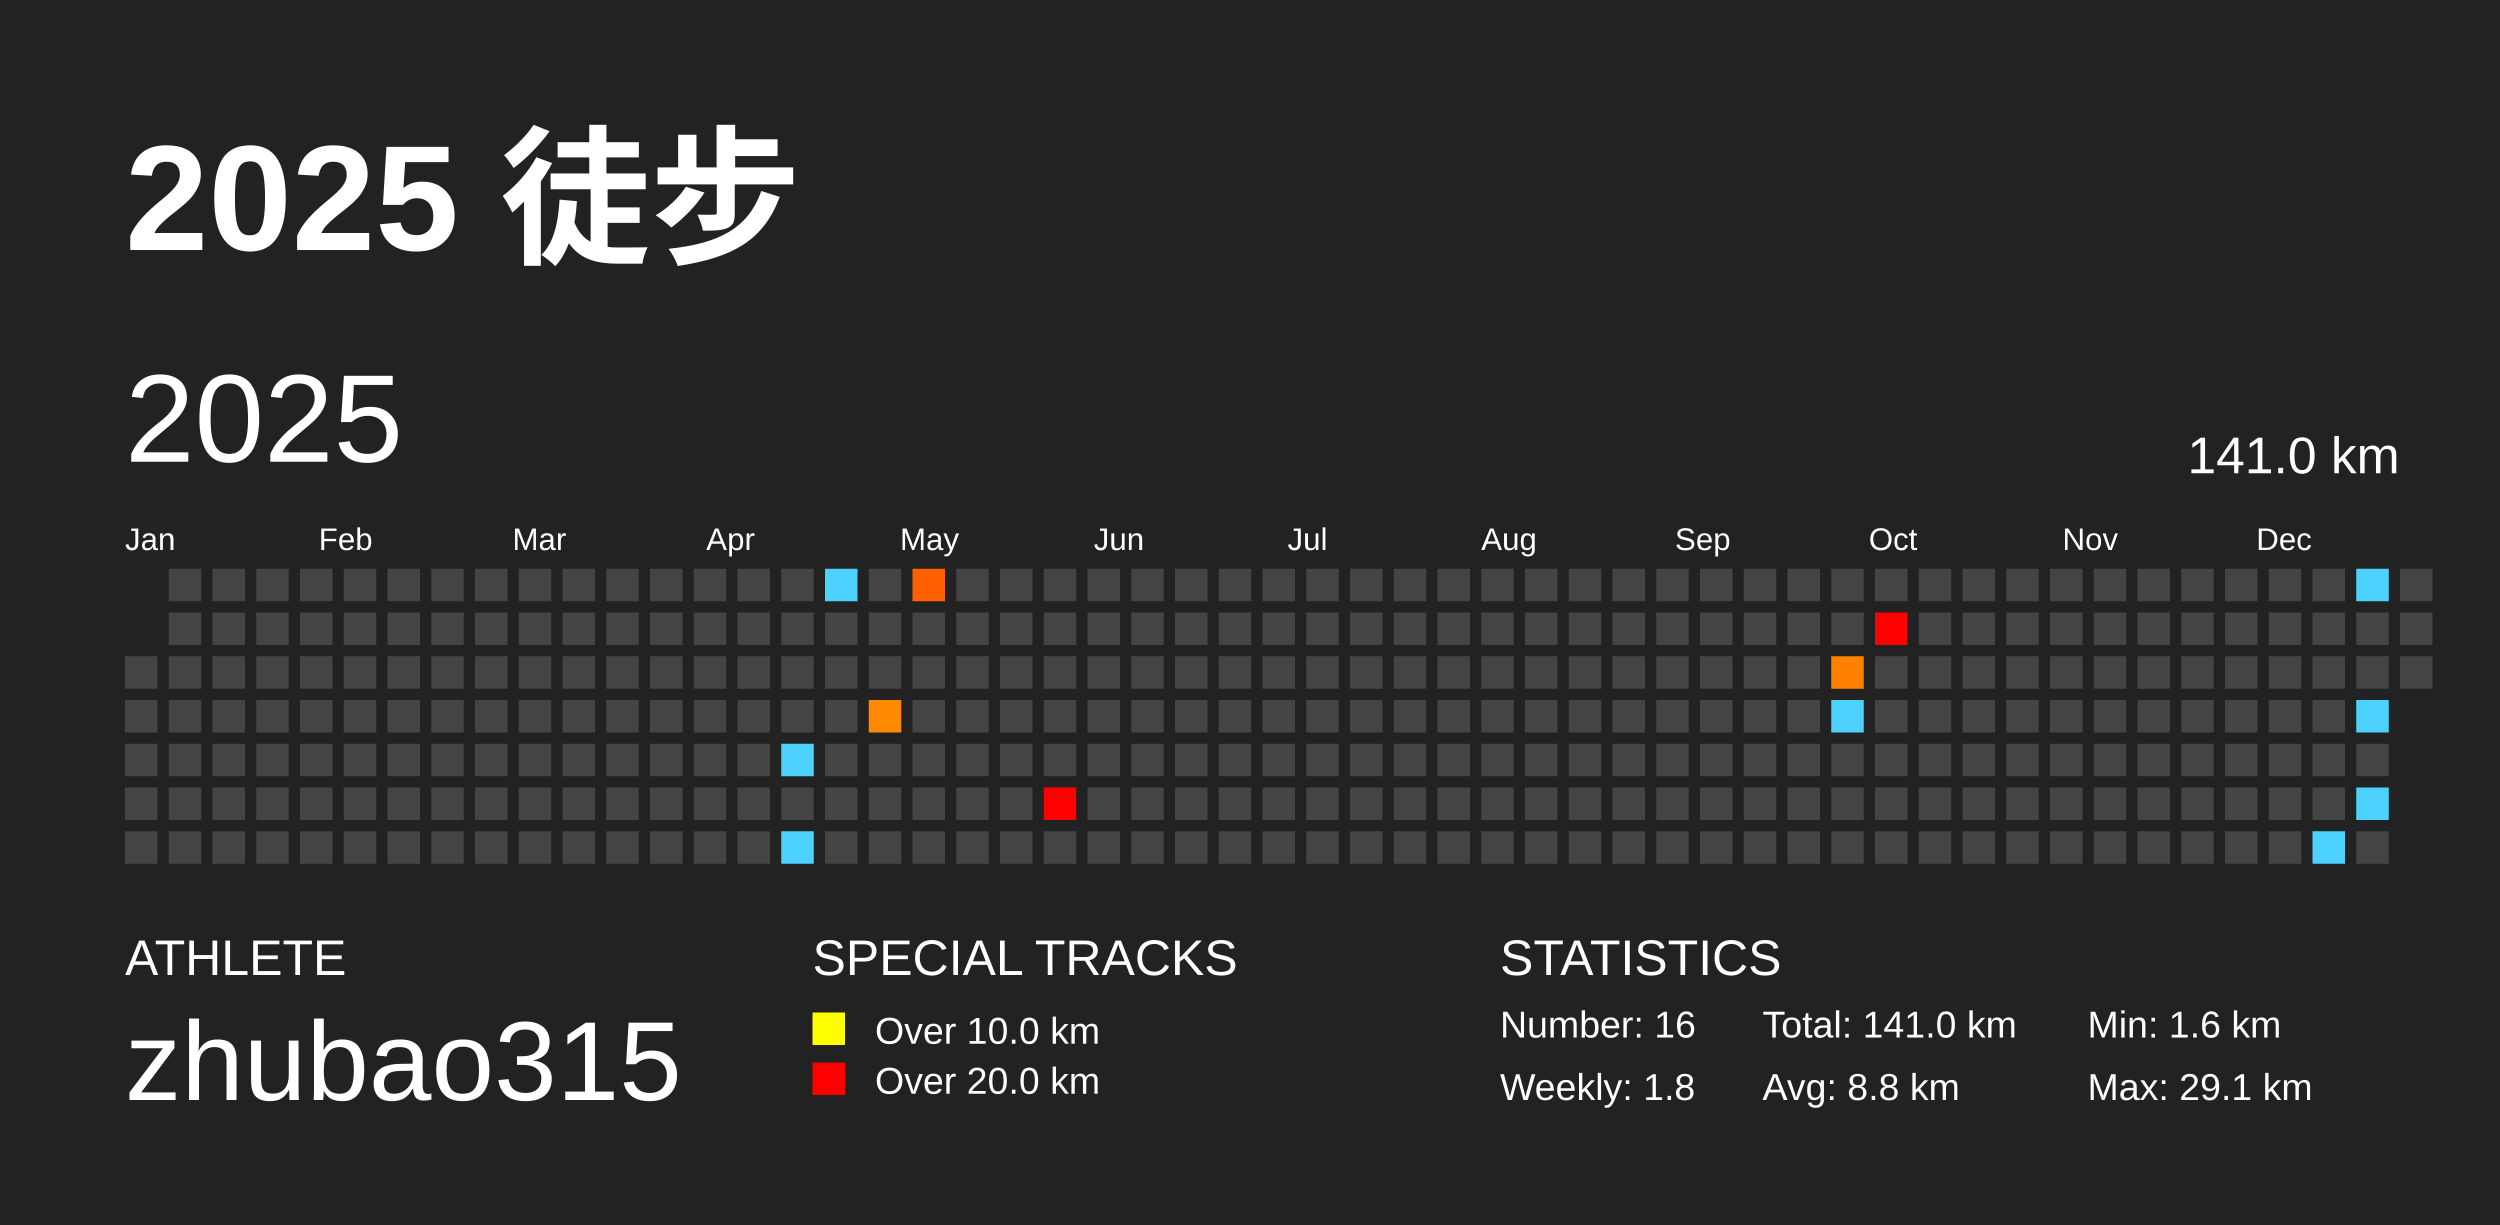
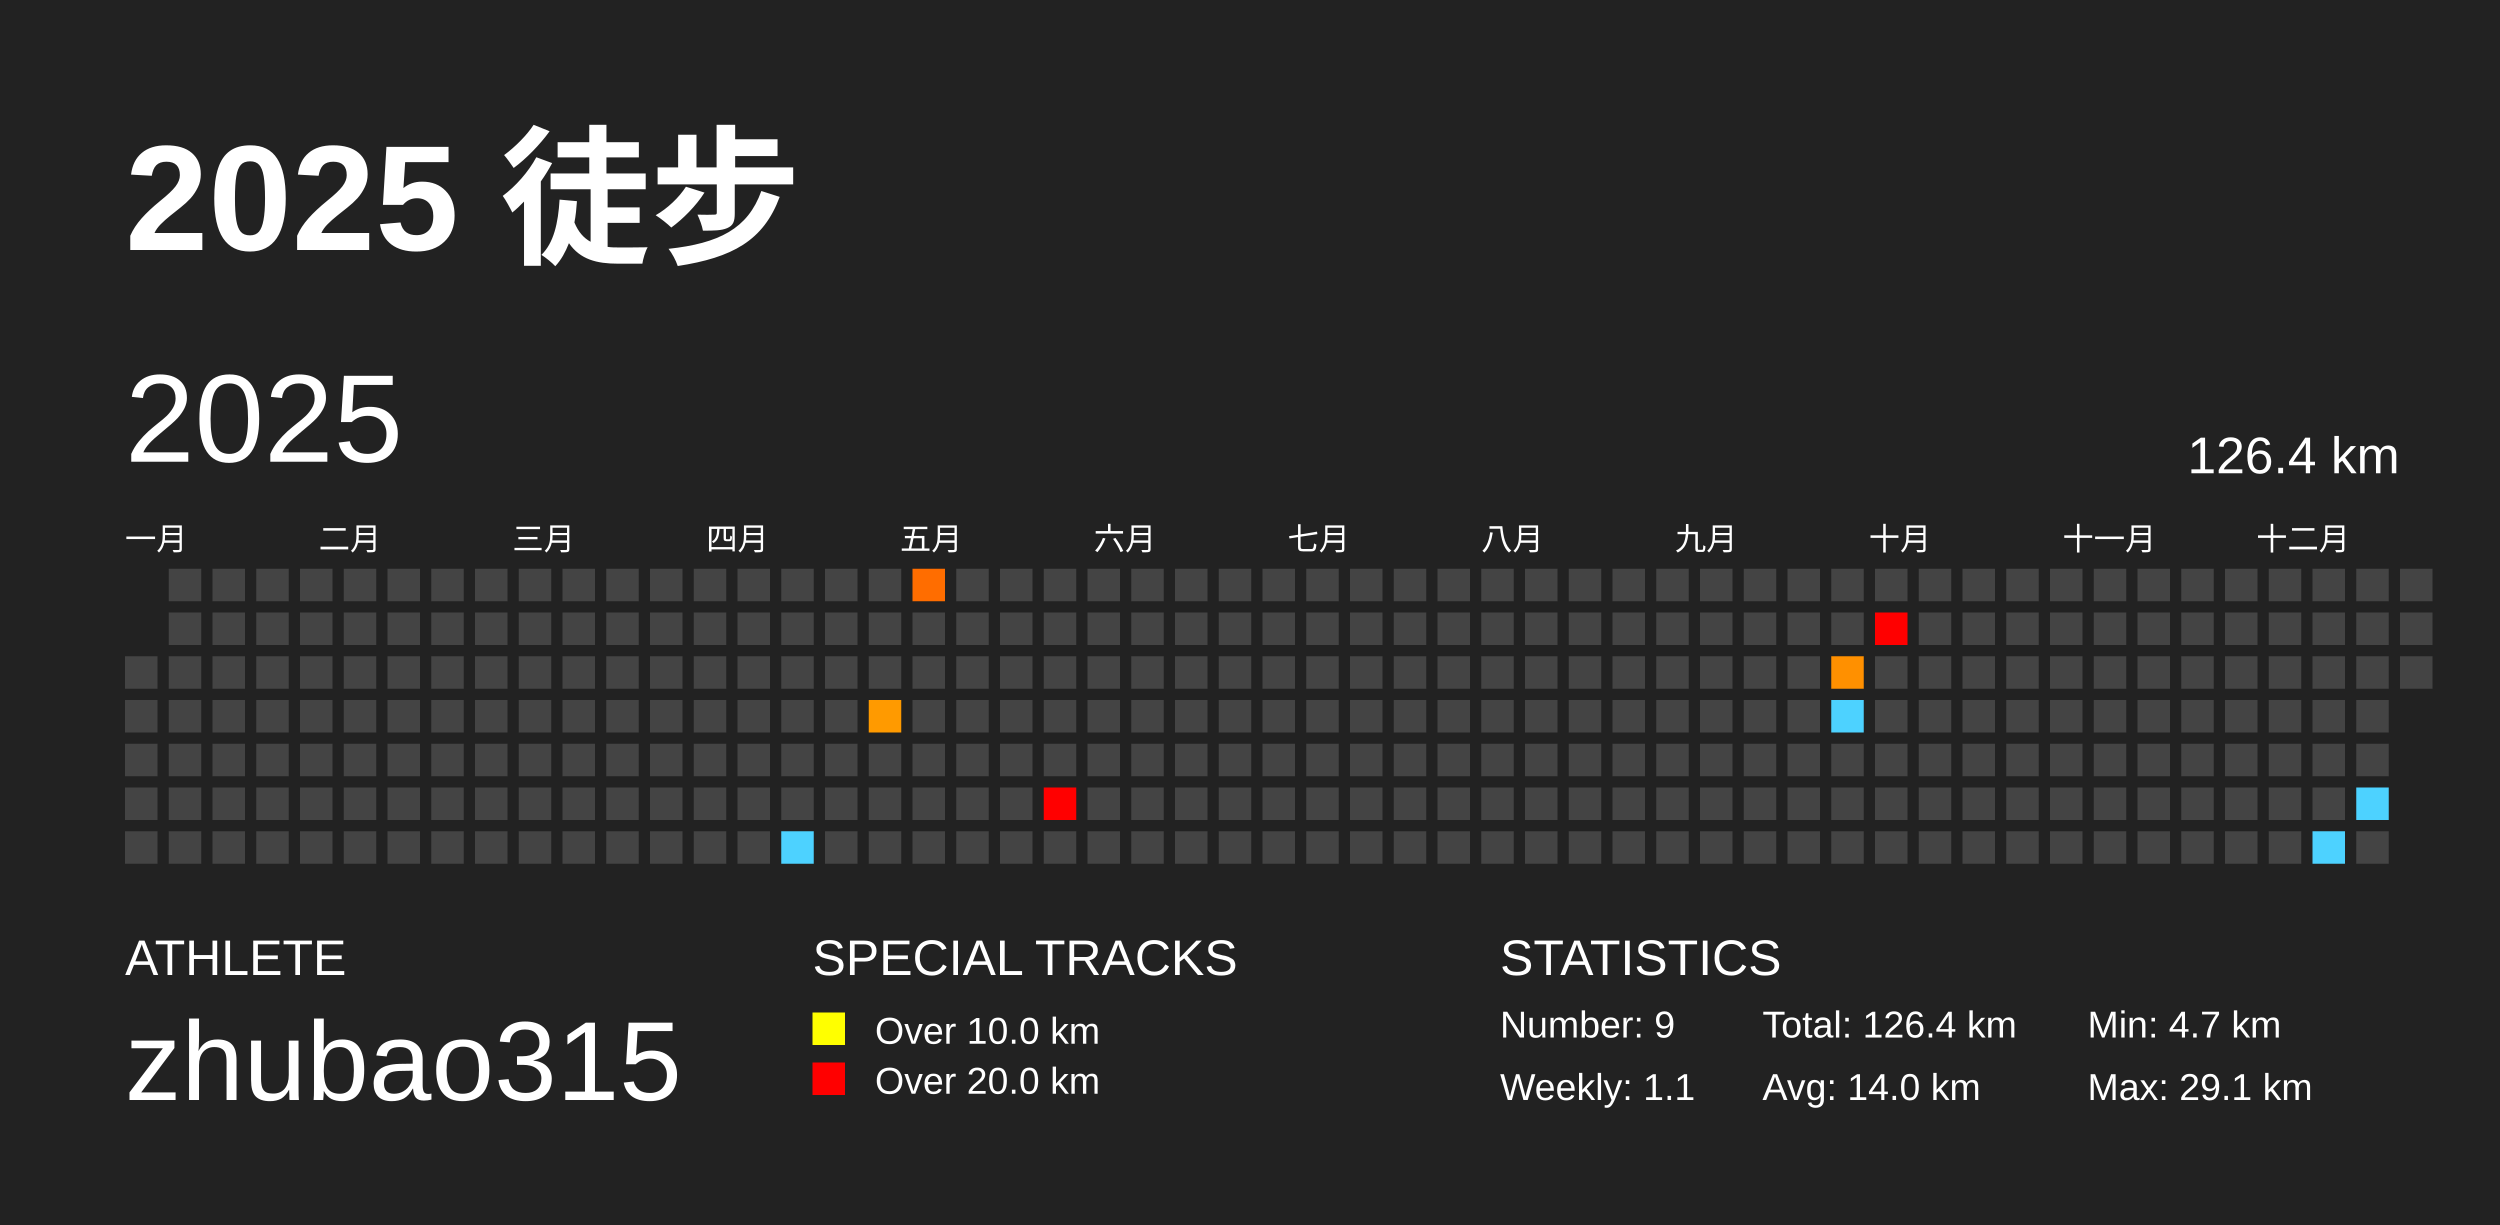
<svg xmlns="http://www.w3.org/2000/svg" baseProfile="full" height="98mm" version="1.1" viewBox="0,0,200,98" width="200mm">
  <defs />
  <rect fill="#222222" height="98" width="200" x="0" y="0" />
  <text fill="#FFFFFF" style="font-size:12px; font-family:Arial; font-weight:bold;" x="10" y="20">2025 徒步</text>
  <text fill="#FFFFFF" style="font-size:4px; font-family:Arial" x="10" y="78">ATHLETE</text>
  <text fill="#FFFFFF" style="font-size:9px; font-family:Arial" x="10" y="88">zhubao315</text>
  <text fill="#FFFFFF" style="font-size:4px; font-family:Arial" x="65" y="78">SPECIAL TRACKS</text>
  <rect fill="yellow" height="2.6" width="2.6" x="65" y="81" />
  <text fill="#FFFFFF" style="font-size:3px; font-family:Arial" x="70" y="83.5">Over 10.0 km</text>
  <rect fill="red" height="2.6" width="2.6" x="65" y="85" />
  <text fill="#FFFFFF" style="font-size:3px; font-family:Arial" x="70" y="87.5">Over 20.0 km</text>
  <text fill="#FFFFFF" style="font-size:4px; font-family:Arial" x="120" y="78">STATISTICS</text>
-   <text fill="#FFFFFF" style="font-size:3px; font-family:Arial" x="120" y="83">Number: 16</text>
-   <text fill="#FFFFFF" style="font-size:3px; font-family:Arial" x="120" y="88">Weekly: 1.8</text>
-   <text fill="#FFFFFF" style="font-size:3px; font-family:Arial" x="141" y="83">Total: 141.0 km</text>
-   <text fill="#FFFFFF" style="font-size:3px; font-family:Arial" x="141" y="88">Avg: 8.8 km</text>
-   <text fill="#FFFFFF" style="font-size:3px; font-family:Arial" x="167" y="83">Min: 1.6 km</text>
+   <text fill="#FFFFFF" style="font-size:3px; font-family:Arial" x="120" y="83">Number: 9</text>
+   <text fill="#FFFFFF" style="font-size:3px; font-family:Arial" x="120" y="88">Weekly: 1.1</text>
+   <text fill="#FFFFFF" style="font-size:3px; font-family:Arial" x="141" y="83">Total: 126.4 km</text>
+   <text fill="#FFFFFF" style="font-size:3px; font-family:Arial" x="141" y="88">Avg: 14.0 km</text>
+   <text fill="#FFFFFF" style="font-size:3px; font-family:Arial" x="167" y="83">Min: 4.7 km</text>
  <text fill="#FFFFFF" style="font-size:3px; font-family:Arial" x="167" y="88">Max: 29.1 km</text>
  <text dominant-baseline="hanging" fill="#FFFFFF" style="font-size:10.0px; font-family:Arial;" x="10" y="30">2025</text>
-   <text dominant-baseline="hanging" fill="#FFFFFF" style="font-size:4.125px; font-family:Arial;" x="175" y="35">141.0 km</text>
-   <text fill="#FFFFFF" style="font-size:2.5px; font-family:Arial" x="10.0" y="44">Jan</text>
-   <text fill="#FFFFFF" style="font-size:2.5px; font-family:Arial" x="25.5" y="44">Feb</text>
-   <text fill="#FFFFFF" style="font-size:2.5px; font-family:Arial" x="41.0" y="44">Mar</text>
-   <text fill="#FFFFFF" style="font-size:2.5px; font-family:Arial" x="56.5" y="44">Apr</text>
-   <text fill="#FFFFFF" style="font-size:2.5px; font-family:Arial" x="72.0" y="44">May</text>
-   <text fill="#FFFFFF" style="font-size:2.5px; font-family:Arial" x="87.5" y="44">Jun</text>
-   <text fill="#FFFFFF" style="font-size:2.5px; font-family:Arial" x="103.0" y="44">Jul</text>
-   <text fill="#FFFFFF" style="font-size:2.5px; font-family:Arial" x="118.5" y="44">Aug</text>
-   <text fill="#FFFFFF" style="font-size:2.5px; font-family:Arial" x="134.0" y="44">Sep</text>
-   <text fill="#FFFFFF" style="font-size:2.5px; font-family:Arial" x="149.5" y="44">Oct</text>
-   <text fill="#FFFFFF" style="font-size:2.5px; font-family:Arial" x="165.0" y="44">Nov</text>
-   <text fill="#FFFFFF" style="font-size:2.5px; font-family:Arial" x="180.5" y="44">Dec</text>
+   <text dominant-baseline="hanging" fill="#FFFFFF" style="font-size:4.125px; font-family:Arial;" x="175" y="35">126.4 km</text>
+   <text fill="#FFFFFF" style="font-size:2.5px; font-family:Arial" x="10.0" y="44">一月</text>
+   <text fill="#FFFFFF" style="font-size:2.5px; font-family:Arial" x="25.5" y="44">二月</text>
+   <text fill="#FFFFFF" style="font-size:2.5px; font-family:Arial" x="41.0" y="44">三月</text>
+   <text fill="#FFFFFF" style="font-size:2.5px; font-family:Arial" x="56.5" y="44">四月</text>
+   <text fill="#FFFFFF" style="font-size:2.5px; font-family:Arial" x="72.0" y="44">五月</text>
+   <text fill="#FFFFFF" style="font-size:2.5px; font-family:Arial" x="87.5" y="44">六月</text>
+   <text fill="#FFFFFF" style="font-size:2.5px; font-family:Arial" x="103.0" y="44">七月</text>
+   <text fill="#FFFFFF" style="font-size:2.5px; font-family:Arial" x="118.5" y="44">八月</text>
+   <text fill="#FFFFFF" style="font-size:2.5px; font-family:Arial" x="134.0" y="44">九月</text>
+   <text fill="#FFFFFF" style="font-size:2.5px; font-family:Arial" x="149.5" y="44">十月</text>
+   <text fill="#FFFFFF" style="font-size:2.5px; font-family:Arial" x="165.0" y="44">十一月</text>
+   <text fill="#FFFFFF" style="font-size:2.5px; font-family:Arial" x="180.5" y="44">十二月</text>
  <rect fill="#444444" height="2.6" width="2.6" x="10.0" y="52.5" />
  <rect fill="#444444" height="2.6" width="2.6" x="10.0" y="56.0" />
  <rect fill="#444444" height="2.6" width="2.6" x="10.0" y="59.5" />
  <rect fill="#444444" height="2.6" width="2.6" x="10.0" y="63.0" />
  <rect fill="#444444" height="2.6" width="2.6" x="10.0" y="66.5" />
  <rect fill="#444444" height="2.6" width="2.6" x="13.5" y="45.5" />
  <rect fill="#444444" height="2.6" width="2.6" x="13.5" y="49.0" />
  <rect fill="#444444" height="2.6" width="2.6" x="13.5" y="52.5" />
  <rect fill="#444444" height="2.6" width="2.6" x="13.5" y="56.0" />
  <rect fill="#444444" height="2.6" width="2.6" x="13.5" y="59.5" />
  <rect fill="#444444" height="2.6" width="2.6" x="13.5" y="63.0" />
  <rect fill="#444444" height="2.6" width="2.6" x="13.5" y="66.5" />
  <rect fill="#444444" height="2.6" width="2.6" x="17.0" y="45.5" />
  <rect fill="#444444" height="2.6" width="2.6" x="17.0" y="49.0" />
  <rect fill="#444444" height="2.6" width="2.6" x="17.0" y="52.5" />
  <rect fill="#444444" height="2.6" width="2.6" x="17.0" y="56.0" />
  <rect fill="#444444" height="2.6" width="2.6" x="17.0" y="59.5" />
  <rect fill="#444444" height="2.6" width="2.6" x="17.0" y="63.0" />
  <rect fill="#444444" height="2.6" width="2.6" x="17.0" y="66.5" />
  <rect fill="#444444" height="2.6" width="2.6" x="20.5" y="45.5" />
  <rect fill="#444444" height="2.6" width="2.6" x="20.5" y="49.0" />
  <rect fill="#444444" height="2.6" width="2.6" x="20.5" y="52.5" />
  <rect fill="#444444" height="2.6" width="2.6" x="20.5" y="56.0" />
  <rect fill="#444444" height="2.6" width="2.6" x="20.5" y="59.5" />
  <rect fill="#444444" height="2.6" width="2.6" x="20.5" y="63.0" />
  <rect fill="#444444" height="2.6" width="2.6" x="20.5" y="66.5" />
  <rect fill="#444444" height="2.6" width="2.6" x="24.0" y="45.5" />
  <rect fill="#444444" height="2.6" width="2.6" x="24.0" y="49.0" />
  <rect fill="#444444" height="2.6" width="2.6" x="24.0" y="52.5" />
  <rect fill="#444444" height="2.6" width="2.6" x="24.0" y="56.0" />
  <rect fill="#444444" height="2.6" width="2.6" x="24.0" y="59.5" />
  <rect fill="#444444" height="2.6" width="2.6" x="24.0" y="63.0" />
  <rect fill="#444444" height="2.6" width="2.6" x="24.0" y="66.5" />
  <rect fill="#444444" height="2.6" width="2.6" x="27.5" y="45.5" />
  <rect fill="#444444" height="2.6" width="2.6" x="27.5" y="49.0" />
  <rect fill="#444444" height="2.6" width="2.6" x="27.5" y="52.5" />
  <rect fill="#444444" height="2.6" width="2.6" x="27.5" y="56.0" />
  <rect fill="#444444" height="2.6" width="2.6" x="27.5" y="59.5" />
  <rect fill="#444444" height="2.6" width="2.6" x="27.5" y="63.0" />
  <rect fill="#444444" height="2.6" width="2.6" x="27.5" y="66.5" />
  <rect fill="#444444" height="2.6" width="2.6" x="31.0" y="45.5" />
  <rect fill="#444444" height="2.6" width="2.6" x="31.0" y="49.0" />
  <rect fill="#444444" height="2.6" width="2.6" x="31.0" y="52.5" />
  <rect fill="#444444" height="2.6" width="2.6" x="31.0" y="56.0" />
  <rect fill="#444444" height="2.6" width="2.6" x="31.0" y="59.5" />
  <rect fill="#444444" height="2.6" width="2.6" x="31.0" y="63.0" />
  <rect fill="#444444" height="2.6" width="2.6" x="31.0" y="66.5" />
  <rect fill="#444444" height="2.6" width="2.6" x="34.5" y="45.5" />
  <rect fill="#444444" height="2.6" width="2.6" x="34.5" y="49.0" />
  <rect fill="#444444" height="2.6" width="2.6" x="34.5" y="52.5" />
  <rect fill="#444444" height="2.6" width="2.6" x="34.5" y="56.0" />
  <rect fill="#444444" height="2.6" width="2.6" x="34.5" y="59.5" />
  <rect fill="#444444" height="2.6" width="2.6" x="34.5" y="63.0" />
  <rect fill="#444444" height="2.6" width="2.6" x="34.5" y="66.5" />
  <rect fill="#444444" height="2.6" width="2.6" x="38.0" y="45.5" />
  <rect fill="#444444" height="2.6" width="2.6" x="38.0" y="49.0" />
  <rect fill="#444444" height="2.6" width="2.6" x="38.0" y="52.5" />
  <rect fill="#444444" height="2.6" width="2.6" x="38.0" y="56.0" />
  <rect fill="#444444" height="2.6" width="2.6" x="38.0" y="59.5" />
  <rect fill="#444444" height="2.6" width="2.6" x="38.0" y="63.0" />
  <rect fill="#444444" height="2.6" width="2.6" x="38.0" y="66.5" />
  <rect fill="#444444" height="2.6" width="2.6" x="41.5" y="45.5" />
  <rect fill="#444444" height="2.6" width="2.6" x="41.5" y="49.0" />
  <rect fill="#444444" height="2.6" width="2.6" x="41.5" y="52.5" />
  <rect fill="#444444" height="2.6" width="2.6" x="41.5" y="56.0" />
  <rect fill="#444444" height="2.6" width="2.6" x="41.5" y="59.5" />
  <rect fill="#444444" height="2.6" width="2.6" x="41.5" y="63.0" />
  <rect fill="#444444" height="2.6" width="2.6" x="41.5" y="66.5" />
  <rect fill="#444444" height="2.6" width="2.6" x="45.0" y="45.5" />
  <rect fill="#444444" height="2.6" width="2.6" x="45.0" y="49.0" />
  <rect fill="#444444" height="2.6" width="2.6" x="45.0" y="52.5" />
  <rect fill="#444444" height="2.6" width="2.6" x="45.0" y="56.0" />
  <rect fill="#444444" height="2.6" width="2.6" x="45.0" y="59.5" />
  <rect fill="#444444" height="2.6" width="2.6" x="45.0" y="63.0" />
  <rect fill="#444444" height="2.6" width="2.6" x="45.0" y="66.5" />
  <rect fill="#444444" height="2.6" width="2.6" x="48.5" y="45.5" />
  <rect fill="#444444" height="2.6" width="2.6" x="48.5" y="49.0" />
  <rect fill="#444444" height="2.6" width="2.6" x="48.5" y="52.5" />
  <rect fill="#444444" height="2.6" width="2.6" x="48.5" y="56.0" />
  <rect fill="#444444" height="2.6" width="2.6" x="48.5" y="59.5" />
  <rect fill="#444444" height="2.6" width="2.6" x="48.5" y="63.0" />
  <rect fill="#444444" height="2.6" width="2.6" x="48.5" y="66.5" />
  <rect fill="#444444" height="2.6" width="2.6" x="52.0" y="45.5" />
  <rect fill="#444444" height="2.6" width="2.6" x="52.0" y="49.0" />
  <rect fill="#444444" height="2.6" width="2.6" x="52.0" y="52.5" />
  <rect fill="#444444" height="2.6" width="2.6" x="52.0" y="56.0" />
  <rect fill="#444444" height="2.6" width="2.6" x="52.0" y="59.5" />
  <rect fill="#444444" height="2.6" width="2.6" x="52.0" y="63.0" />
  <rect fill="#444444" height="2.6" width="2.6" x="52.0" y="66.5" />
  <rect fill="#444444" height="2.6" width="2.6" x="55.5" y="45.5" />
  <rect fill="#444444" height="2.6" width="2.6" x="55.5" y="49.0" />
  <rect fill="#444444" height="2.6" width="2.6" x="55.5" y="52.5" />
  <rect fill="#444444" height="2.6" width="2.6" x="55.5" y="56.0" />
  <rect fill="#444444" height="2.6" width="2.6" x="55.5" y="59.5" />
  <rect fill="#444444" height="2.6" width="2.6" x="55.5" y="63.0" />
  <rect fill="#444444" height="2.6" width="2.6" x="55.5" y="66.5" />
  <rect fill="#444444" height="2.6" width="2.6" x="59.0" y="45.5" />
  <rect fill="#444444" height="2.6" width="2.6" x="59.0" y="49.0" />
  <rect fill="#444444" height="2.6" width="2.6" x="59.0" y="52.5" />
  <rect fill="#444444" height="2.6" width="2.6" x="59.0" y="56.0" />
  <rect fill="#444444" height="2.6" width="2.6" x="59.0" y="59.5" />
  <rect fill="#444444" height="2.6" width="2.6" x="59.0" y="63.0" />
  <rect fill="#444444" height="2.6" width="2.6" x="59.0" y="66.5" />
  <rect fill="#444444" height="2.6" width="2.6" x="62.5" y="45.5" />
  <rect fill="#444444" height="2.6" width="2.6" x="62.5" y="49.0" />
  <rect fill="#444444" height="2.6" width="2.6" x="62.5" y="52.5" />
  <rect fill="#444444" height="2.6" width="2.6" x="62.5" y="56.0" />
-   <rect fill="#4dd2ff" height="2.6" width="2.6" x="62.5" y="59.5" />
+   <rect fill="#444444" height="2.6" width="2.6" x="62.5" y="59.5" />
  <rect fill="#444444" height="2.6" width="2.6" x="62.5" y="63.0" />
  <rect fill="#4dd2ff" height="2.6" width="2.6" x="62.5" y="66.5" />
-   <rect fill="#4dd2ff" height="2.6" width="2.6" x="66.0" y="45.5" />
+   <rect fill="#444444" height="2.6" width="2.6" x="66.0" y="45.5" />
  <rect fill="#444444" height="2.6" width="2.6" x="66.0" y="49.0" />
  <rect fill="#444444" height="2.6" width="2.6" x="66.0" y="52.5" />
  <rect fill="#444444" height="2.6" width="2.6" x="66.0" y="56.0" />
  <rect fill="#444444" height="2.6" width="2.6" x="66.0" y="59.5" />
  <rect fill="#444444" height="2.6" width="2.6" x="66.0" y="63.0" />
  <rect fill="#444444" height="2.6" width="2.6" x="66.0" y="66.5" />
  <rect fill="#444444" height="2.6" width="2.6" x="69.5" y="45.5" />
  <rect fill="#444444" height="2.6" width="2.6" x="69.5" y="49.0" />
  <rect fill="#444444" height="2.6" width="2.6" x="69.5" y="52.5" />
-   <rect fill="#ff8900" height="2.6" width="2.6" x="69.5" y="56.0" />
+   <rect fill="#ff9a00" height="2.6" width="2.6" x="69.5" y="56.0" />
  <rect fill="#444444" height="2.6" width="2.6" x="69.5" y="59.5" />
  <rect fill="#444444" height="2.6" width="2.6" x="69.5" y="63.0" />
  <rect fill="#444444" height="2.6" width="2.6" x="69.5" y="66.5" />
-   <rect fill="#ff6100" height="2.6" width="2.6" x="73.0" y="45.5" />
+   <rect fill="#ff6d00" height="2.6" width="2.6" x="73.0" y="45.5" />
  <rect fill="#444444" height="2.6" width="2.6" x="73.0" y="49.0" />
  <rect fill="#444444" height="2.6" width="2.6" x="73.0" y="52.5" />
  <rect fill="#444444" height="2.6" width="2.6" x="73.0" y="56.0" />
  <rect fill="#444444" height="2.6" width="2.6" x="73.0" y="59.5" />
  <rect fill="#444444" height="2.6" width="2.6" x="73.0" y="63.0" />
  <rect fill="#444444" height="2.6" width="2.6" x="73.0" y="66.5" />
  <rect fill="#444444" height="2.6" width="2.6" x="76.5" y="45.5" />
  <rect fill="#444444" height="2.6" width="2.6" x="76.5" y="49.0" />
  <rect fill="#444444" height="2.6" width="2.6" x="76.5" y="52.5" />
  <rect fill="#444444" height="2.6" width="2.6" x="76.5" y="56.0" />
  <rect fill="#444444" height="2.6" width="2.6" x="76.5" y="59.5" />
  <rect fill="#444444" height="2.6" width="2.6" x="76.5" y="63.0" />
  <rect fill="#444444" height="2.6" width="2.6" x="76.5" y="66.5" />
  <rect fill="#444444" height="2.6" width="2.6" x="80.0" y="45.5" />
  <rect fill="#444444" height="2.6" width="2.6" x="80.0" y="49.0" />
  <rect fill="#444444" height="2.6" width="2.6" x="80.0" y="52.5" />
  <rect fill="#444444" height="2.6" width="2.6" x="80.0" y="56.0" />
  <rect fill="#444444" height="2.6" width="2.6" x="80.0" y="59.5" />
  <rect fill="#444444" height="2.6" width="2.6" x="80.0" y="63.0" />
  <rect fill="#444444" height="2.6" width="2.6" x="80.0" y="66.5" />
  <rect fill="#444444" height="2.6" width="2.6" x="83.5" y="45.5" />
  <rect fill="#444444" height="2.6" width="2.6" x="83.5" y="49.0" />
  <rect fill="#444444" height="2.6" width="2.6" x="83.5" y="52.5" />
  <rect fill="#444444" height="2.6" width="2.6" x="83.5" y="56.0" />
  <rect fill="#444444" height="2.6" width="2.6" x="83.5" y="59.5" />
  <rect fill="red" height="2.6" width="2.6" x="83.5" y="63.0" />
  <rect fill="#444444" height="2.6" width="2.6" x="83.5" y="66.5" />
  <rect fill="#444444" height="2.6" width="2.6" x="87.0" y="45.5" />
  <rect fill="#444444" height="2.6" width="2.6" x="87.0" y="49.0" />
  <rect fill="#444444" height="2.6" width="2.6" x="87.0" y="52.5" />
  <rect fill="#444444" height="2.6" width="2.6" x="87.0" y="56.0" />
  <rect fill="#444444" height="2.6" width="2.6" x="87.0" y="59.5" />
  <rect fill="#444444" height="2.6" width="2.6" x="87.0" y="63.0" />
  <rect fill="#444444" height="2.6" width="2.6" x="87.0" y="66.5" />
  <rect fill="#444444" height="2.6" width="2.6" x="90.5" y="45.5" />
  <rect fill="#444444" height="2.6" width="2.6" x="90.5" y="49.0" />
  <rect fill="#444444" height="2.6" width="2.6" x="90.5" y="52.5" />
  <rect fill="#444444" height="2.6" width="2.6" x="90.5" y="56.0" />
  <rect fill="#444444" height="2.6" width="2.6" x="90.5" y="59.5" />
  <rect fill="#444444" height="2.6" width="2.6" x="90.5" y="63.0" />
  <rect fill="#444444" height="2.6" width="2.6" x="90.5" y="66.5" />
  <rect fill="#444444" height="2.6" width="2.6" x="94.0" y="45.5" />
  <rect fill="#444444" height="2.6" width="2.6" x="94.0" y="49.0" />
  <rect fill="#444444" height="2.6" width="2.6" x="94.0" y="52.5" />
  <rect fill="#444444" height="2.6" width="2.6" x="94.0" y="56.0" />
  <rect fill="#444444" height="2.6" width="2.6" x="94.0" y="59.5" />
  <rect fill="#444444" height="2.6" width="2.6" x="94.0" y="63.0" />
  <rect fill="#444444" height="2.6" width="2.6" x="94.0" y="66.5" />
  <rect fill="#444444" height="2.6" width="2.6" x="97.5" y="45.5" />
  <rect fill="#444444" height="2.6" width="2.6" x="97.5" y="49.0" />
  <rect fill="#444444" height="2.6" width="2.6" x="97.5" y="52.5" />
  <rect fill="#444444" height="2.6" width="2.6" x="97.5" y="56.0" />
  <rect fill="#444444" height="2.6" width="2.6" x="97.5" y="59.5" />
  <rect fill="#444444" height="2.6" width="2.6" x="97.5" y="63.0" />
  <rect fill="#444444" height="2.6" width="2.6" x="97.5" y="66.5" />
  <rect fill="#444444" height="2.6" width="2.6" x="101.0" y="45.5" />
  <rect fill="#444444" height="2.6" width="2.6" x="101.0" y="49.0" />
  <rect fill="#444444" height="2.6" width="2.6" x="101.0" y="52.5" />
  <rect fill="#444444" height="2.6" width="2.6" x="101.0" y="56.0" />
  <rect fill="#444444" height="2.6" width="2.6" x="101.0" y="59.5" />
  <rect fill="#444444" height="2.6" width="2.6" x="101.0" y="63.0" />
  <rect fill="#444444" height="2.6" width="2.6" x="101.0" y="66.5" />
  <rect fill="#444444" height="2.6" width="2.6" x="104.5" y="45.5" />
  <rect fill="#444444" height="2.6" width="2.6" x="104.5" y="49.0" />
  <rect fill="#444444" height="2.6" width="2.6" x="104.5" y="52.5" />
  <rect fill="#444444" height="2.6" width="2.6" x="104.5" y="56.0" />
  <rect fill="#444444" height="2.6" width="2.6" x="104.5" y="59.5" />
  <rect fill="#444444" height="2.6" width="2.6" x="104.5" y="63.0" />
  <rect fill="#444444" height="2.6" width="2.6" x="104.5" y="66.5" />
  <rect fill="#444444" height="2.6" width="2.6" x="108.0" y="45.5" />
  <rect fill="#444444" height="2.6" width="2.6" x="108.0" y="49.0" />
  <rect fill="#444444" height="2.6" width="2.6" x="108.0" y="52.5" />
  <rect fill="#444444" height="2.6" width="2.6" x="108.0" y="56.0" />
  <rect fill="#444444" height="2.6" width="2.6" x="108.0" y="59.5" />
  <rect fill="#444444" height="2.6" width="2.6" x="108.0" y="63.0" />
  <rect fill="#444444" height="2.6" width="2.6" x="108.0" y="66.5" />
  <rect fill="#444444" height="2.6" width="2.6" x="111.5" y="45.5" />
  <rect fill="#444444" height="2.6" width="2.6" x="111.5" y="49.0" />
  <rect fill="#444444" height="2.6" width="2.6" x="111.5" y="52.5" />
  <rect fill="#444444" height="2.6" width="2.6" x="111.5" y="56.0" />
  <rect fill="#444444" height="2.6" width="2.6" x="111.5" y="59.5" />
  <rect fill="#444444" height="2.6" width="2.6" x="111.5" y="63.0" />
  <rect fill="#444444" height="2.6" width="2.6" x="111.5" y="66.5" />
  <rect fill="#444444" height="2.6" width="2.6" x="115.0" y="45.5" />
  <rect fill="#444444" height="2.6" width="2.6" x="115.0" y="49.0" />
  <rect fill="#444444" height="2.6" width="2.6" x="115.0" y="52.5" />
  <rect fill="#444444" height="2.6" width="2.6" x="115.0" y="56.0" />
  <rect fill="#444444" height="2.6" width="2.6" x="115.0" y="59.5" />
  <rect fill="#444444" height="2.6" width="2.6" x="115.0" y="63.0" />
  <rect fill="#444444" height="2.6" width="2.6" x="115.0" y="66.5" />
  <rect fill="#444444" height="2.6" width="2.6" x="118.5" y="45.5" />
  <rect fill="#444444" height="2.6" width="2.6" x="118.5" y="49.0" />
  <rect fill="#444444" height="2.6" width="2.6" x="118.5" y="52.5" />
  <rect fill="#444444" height="2.6" width="2.6" x="118.5" y="56.0" />
  <rect fill="#444444" height="2.6" width="2.6" x="118.5" y="59.5" />
  <rect fill="#444444" height="2.6" width="2.6" x="118.5" y="63.0" />
  <rect fill="#444444" height="2.6" width="2.6" x="118.5" y="66.5" />
  <rect fill="#444444" height="2.6" width="2.6" x="122.0" y="45.5" />
  <rect fill="#444444" height="2.6" width="2.6" x="122.0" y="49.0" />
  <rect fill="#444444" height="2.6" width="2.6" x="122.0" y="52.5" />
  <rect fill="#444444" height="2.6" width="2.6" x="122.0" y="56.0" />
  <rect fill="#444444" height="2.6" width="2.6" x="122.0" y="59.5" />
  <rect fill="#444444" height="2.6" width="2.6" x="122.0" y="63.0" />
  <rect fill="#444444" height="2.6" width="2.6" x="122.0" y="66.5" />
  <rect fill="#444444" height="2.6" width="2.6" x="125.5" y="45.5" />
  <rect fill="#444444" height="2.6" width="2.6" x="125.5" y="49.0" />
  <rect fill="#444444" height="2.6" width="2.6" x="125.5" y="52.5" />
  <rect fill="#444444" height="2.6" width="2.6" x="125.5" y="56.0" />
  <rect fill="#444444" height="2.6" width="2.6" x="125.5" y="59.5" />
  <rect fill="#444444" height="2.6" width="2.6" x="125.5" y="63.0" />
  <rect fill="#444444" height="2.6" width="2.6" x="125.5" y="66.5" />
  <rect fill="#444444" height="2.6" width="2.6" x="129.0" y="45.5" />
  <rect fill="#444444" height="2.6" width="2.6" x="129.0" y="49.0" />
  <rect fill="#444444" height="2.6" width="2.6" x="129.0" y="52.5" />
  <rect fill="#444444" height="2.6" width="2.6" x="129.0" y="56.0" />
  <rect fill="#444444" height="2.6" width="2.6" x="129.0" y="59.5" />
  <rect fill="#444444" height="2.6" width="2.6" x="129.0" y="63.0" />
  <rect fill="#444444" height="2.6" width="2.6" x="129.0" y="66.5" />
  <rect fill="#444444" height="2.6" width="2.6" x="132.5" y="45.5" />
  <rect fill="#444444" height="2.6" width="2.6" x="132.5" y="49.0" />
  <rect fill="#444444" height="2.6" width="2.6" x="132.5" y="52.5" />
  <rect fill="#444444" height="2.6" width="2.6" x="132.5" y="56.0" />
  <rect fill="#444444" height="2.6" width="2.6" x="132.5" y="59.5" />
  <rect fill="#444444" height="2.6" width="2.6" x="132.5" y="63.0" />
  <rect fill="#444444" height="2.6" width="2.6" x="132.5" y="66.5" />
  <rect fill="#444444" height="2.6" width="2.6" x="136.0" y="45.5" />
  <rect fill="#444444" height="2.6" width="2.6" x="136.0" y="49.0" />
  <rect fill="#444444" height="2.6" width="2.6" x="136.0" y="52.5" />
  <rect fill="#444444" height="2.6" width="2.6" x="136.0" y="56.0" />
  <rect fill="#444444" height="2.6" width="2.6" x="136.0" y="59.5" />
  <rect fill="#444444" height="2.6" width="2.6" x="136.0" y="63.0" />
  <rect fill="#444444" height="2.6" width="2.6" x="136.0" y="66.5" />
  <rect fill="#444444" height="2.6" width="2.6" x="139.5" y="45.5" />
  <rect fill="#444444" height="2.6" width="2.6" x="139.5" y="49.0" />
  <rect fill="#444444" height="2.6" width="2.6" x="139.5" y="52.5" />
  <rect fill="#444444" height="2.6" width="2.6" x="139.5" y="56.0" />
  <rect fill="#444444" height="2.6" width="2.6" x="139.5" y="59.5" />
  <rect fill="#444444" height="2.6" width="2.6" x="139.5" y="63.0" />
  <rect fill="#444444" height="2.6" width="2.6" x="139.5" y="66.5" />
  <rect fill="#444444" height="2.6" width="2.6" x="143.0" y="45.5" />
  <rect fill="#444444" height="2.6" width="2.6" x="143.0" y="49.0" />
  <rect fill="#444444" height="2.6" width="2.6" x="143.0" y="52.5" />
  <rect fill="#444444" height="2.6" width="2.6" x="143.0" y="56.0" />
  <rect fill="#444444" height="2.6" width="2.6" x="143.0" y="59.5" />
  <rect fill="#444444" height="2.6" width="2.6" x="143.0" y="63.0" />
  <rect fill="#444444" height="2.6" width="2.6" x="143.0" y="66.5" />
  <rect fill="#444444" height="2.6" width="2.6" x="146.5" y="45.5" />
  <rect fill="#444444" height="2.6" width="2.6" x="146.5" y="49.0" />
-   <rect fill="#ff8100" height="2.6" width="2.6" x="146.5" y="52.5" />
+   <rect fill="#ff9000" height="2.6" width="2.6" x="146.5" y="52.5" />
  <rect fill="#4dd2ff" height="2.6" width="2.6" x="146.5" y="56.0" />
  <rect fill="#444444" height="2.6" width="2.6" x="146.5" y="59.5" />
  <rect fill="#444444" height="2.6" width="2.6" x="146.5" y="63.0" />
  <rect fill="#444444" height="2.6" width="2.6" x="146.5" y="66.5" />
  <rect fill="#444444" height="2.6" width="2.6" x="150.0" y="45.5" />
  <rect fill="red" height="2.6" width="2.6" x="150.0" y="49.0" />
  <rect fill="#444444" height="2.6" width="2.6" x="150.0" y="52.5" />
  <rect fill="#444444" height="2.6" width="2.6" x="150.0" y="56.0" />
  <rect fill="#444444" height="2.6" width="2.6" x="150.0" y="59.5" />
  <rect fill="#444444" height="2.6" width="2.6" x="150.0" y="63.0" />
  <rect fill="#444444" height="2.6" width="2.6" x="150.0" y="66.5" />
  <rect fill="#444444" height="2.6" width="2.6" x="153.5" y="45.5" />
  <rect fill="#444444" height="2.6" width="2.6" x="153.5" y="49.0" />
  <rect fill="#444444" height="2.6" width="2.6" x="153.5" y="52.5" />
  <rect fill="#444444" height="2.6" width="2.6" x="153.5" y="56.0" />
  <rect fill="#444444" height="2.6" width="2.6" x="153.5" y="59.5" />
  <rect fill="#444444" height="2.6" width="2.6" x="153.5" y="63.0" />
  <rect fill="#444444" height="2.6" width="2.6" x="153.5" y="66.5" />
  <rect fill="#444444" height="2.6" width="2.6" x="157.0" y="45.5" />
  <rect fill="#444444" height="2.6" width="2.6" x="157.0" y="49.0" />
  <rect fill="#444444" height="2.6" width="2.6" x="157.0" y="52.5" />
  <rect fill="#444444" height="2.6" width="2.6" x="157.0" y="56.0" />
  <rect fill="#444444" height="2.6" width="2.6" x="157.0" y="59.5" />
  <rect fill="#444444" height="2.6" width="2.6" x="157.0" y="63.0" />
  <rect fill="#444444" height="2.6" width="2.6" x="157.0" y="66.5" />
  <rect fill="#444444" height="2.6" width="2.6" x="160.5" y="45.5" />
  <rect fill="#444444" height="2.6" width="2.6" x="160.5" y="49.0" />
  <rect fill="#444444" height="2.6" width="2.6" x="160.5" y="52.5" />
  <rect fill="#444444" height="2.6" width="2.6" x="160.5" y="56.0" />
  <rect fill="#444444" height="2.6" width="2.6" x="160.5" y="59.5" />
  <rect fill="#444444" height="2.6" width="2.6" x="160.5" y="63.0" />
  <rect fill="#444444" height="2.6" width="2.6" x="160.5" y="66.5" />
  <rect fill="#444444" height="2.6" width="2.6" x="164.0" y="45.5" />
  <rect fill="#444444" height="2.6" width="2.6" x="164.0" y="49.0" />
  <rect fill="#444444" height="2.6" width="2.6" x="164.0" y="52.5" />
  <rect fill="#444444" height="2.6" width="2.6" x="164.0" y="56.0" />
  <rect fill="#444444" height="2.6" width="2.6" x="164.0" y="59.5" />
  <rect fill="#444444" height="2.6" width="2.6" x="164.0" y="63.0" />
  <rect fill="#444444" height="2.6" width="2.6" x="164.0" y="66.5" />
  <rect fill="#444444" height="2.6" width="2.6" x="167.5" y="45.5" />
  <rect fill="#444444" height="2.6" width="2.6" x="167.5" y="49.0" />
  <rect fill="#444444" height="2.6" width="2.6" x="167.5" y="52.5" />
  <rect fill="#444444" height="2.6" width="2.6" x="167.5" y="56.0" />
  <rect fill="#444444" height="2.6" width="2.6" x="167.5" y="59.5" />
  <rect fill="#444444" height="2.6" width="2.6" x="167.5" y="63.0" />
  <rect fill="#444444" height="2.6" width="2.6" x="167.5" y="66.5" />
  <rect fill="#444444" height="2.6" width="2.6" x="171.0" y="45.5" />
  <rect fill="#444444" height="2.6" width="2.6" x="171.0" y="49.0" />
  <rect fill="#444444" height="2.6" width="2.6" x="171.0" y="52.5" />
  <rect fill="#444444" height="2.6" width="2.6" x="171.0" y="56.0" />
  <rect fill="#444444" height="2.6" width="2.6" x="171.0" y="59.5" />
  <rect fill="#444444" height="2.6" width="2.6" x="171.0" y="63.0" />
  <rect fill="#444444" height="2.6" width="2.6" x="171.0" y="66.5" />
  <rect fill="#444444" height="2.6" width="2.6" x="174.5" y="45.5" />
  <rect fill="#444444" height="2.6" width="2.6" x="174.5" y="49.0" />
  <rect fill="#444444" height="2.6" width="2.6" x="174.5" y="52.5" />
  <rect fill="#444444" height="2.6" width="2.6" x="174.5" y="56.0" />
  <rect fill="#444444" height="2.6" width="2.6" x="174.5" y="59.5" />
  <rect fill="#444444" height="2.6" width="2.6" x="174.5" y="63.0" />
  <rect fill="#444444" height="2.6" width="2.6" x="174.5" y="66.5" />
  <rect fill="#444444" height="2.6" width="2.6" x="178.0" y="45.5" />
  <rect fill="#444444" height="2.6" width="2.6" x="178.0" y="49.0" />
  <rect fill="#444444" height="2.6" width="2.6" x="178.0" y="52.5" />
  <rect fill="#444444" height="2.6" width="2.6" x="178.0" y="56.0" />
  <rect fill="#444444" height="2.6" width="2.6" x="178.0" y="59.5" />
  <rect fill="#444444" height="2.6" width="2.6" x="178.0" y="63.0" />
  <rect fill="#444444" height="2.6" width="2.6" x="178.0" y="66.5" />
  <rect fill="#444444" height="2.6" width="2.6" x="181.5" y="45.5" />
  <rect fill="#444444" height="2.6" width="2.6" x="181.5" y="49.0" />
  <rect fill="#444444" height="2.6" width="2.6" x="181.5" y="52.5" />
  <rect fill="#444444" height="2.6" width="2.6" x="181.5" y="56.0" />
  <rect fill="#444444" height="2.6" width="2.6" x="181.5" y="59.5" />
  <rect fill="#444444" height="2.6" width="2.6" x="181.5" y="63.0" />
  <rect fill="#444444" height="2.6" width="2.6" x="181.5" y="66.5" />
  <rect fill="#444444" height="2.6" width="2.6" x="185.0" y="45.5" />
  <rect fill="#444444" height="2.6" width="2.6" x="185.0" y="49.0" />
  <rect fill="#444444" height="2.6" width="2.6" x="185.0" y="52.5" />
  <rect fill="#444444" height="2.6" width="2.6" x="185.0" y="56.0" />
  <rect fill="#444444" height="2.6" width="2.6" x="185.0" y="59.5" />
  <rect fill="#444444" height="2.6" width="2.6" x="185.0" y="63.0" />
  <rect fill="#4dd2ff" height="2.6" width="2.6" x="185.0" y="66.5" />
-   <rect fill="#4dd2ff" height="2.6" width="2.6" x="188.5" y="45.5" />
+   <rect fill="#444444" height="2.6" width="2.6" x="188.5" y="45.5" />
  <rect fill="#444444" height="2.6" width="2.6" x="188.5" y="49.0" />
  <rect fill="#444444" height="2.6" width="2.6" x="188.5" y="52.5" />
-   <rect fill="#4dd2ff" height="2.6" width="2.6" x="188.5" y="56.0" />
+   <rect fill="#444444" height="2.6" width="2.6" x="188.5" y="56.0" />
  <rect fill="#444444" height="2.6" width="2.6" x="188.5" y="59.5" />
  <rect fill="#4dd2ff" height="2.6" width="2.6" x="188.5" y="63.0" />
  <rect fill="#444444" height="2.6" width="2.6" x="188.5" y="66.5" />
  <rect fill="#444444" height="2.6" width="2.6" x="192.0" y="45.5" />
  <rect fill="#444444" height="2.6" width="2.6" x="192.0" y="49.0" />
  <rect fill="#444444" height="2.6" width="2.6" x="192.0" y="52.5" />
</svg>
